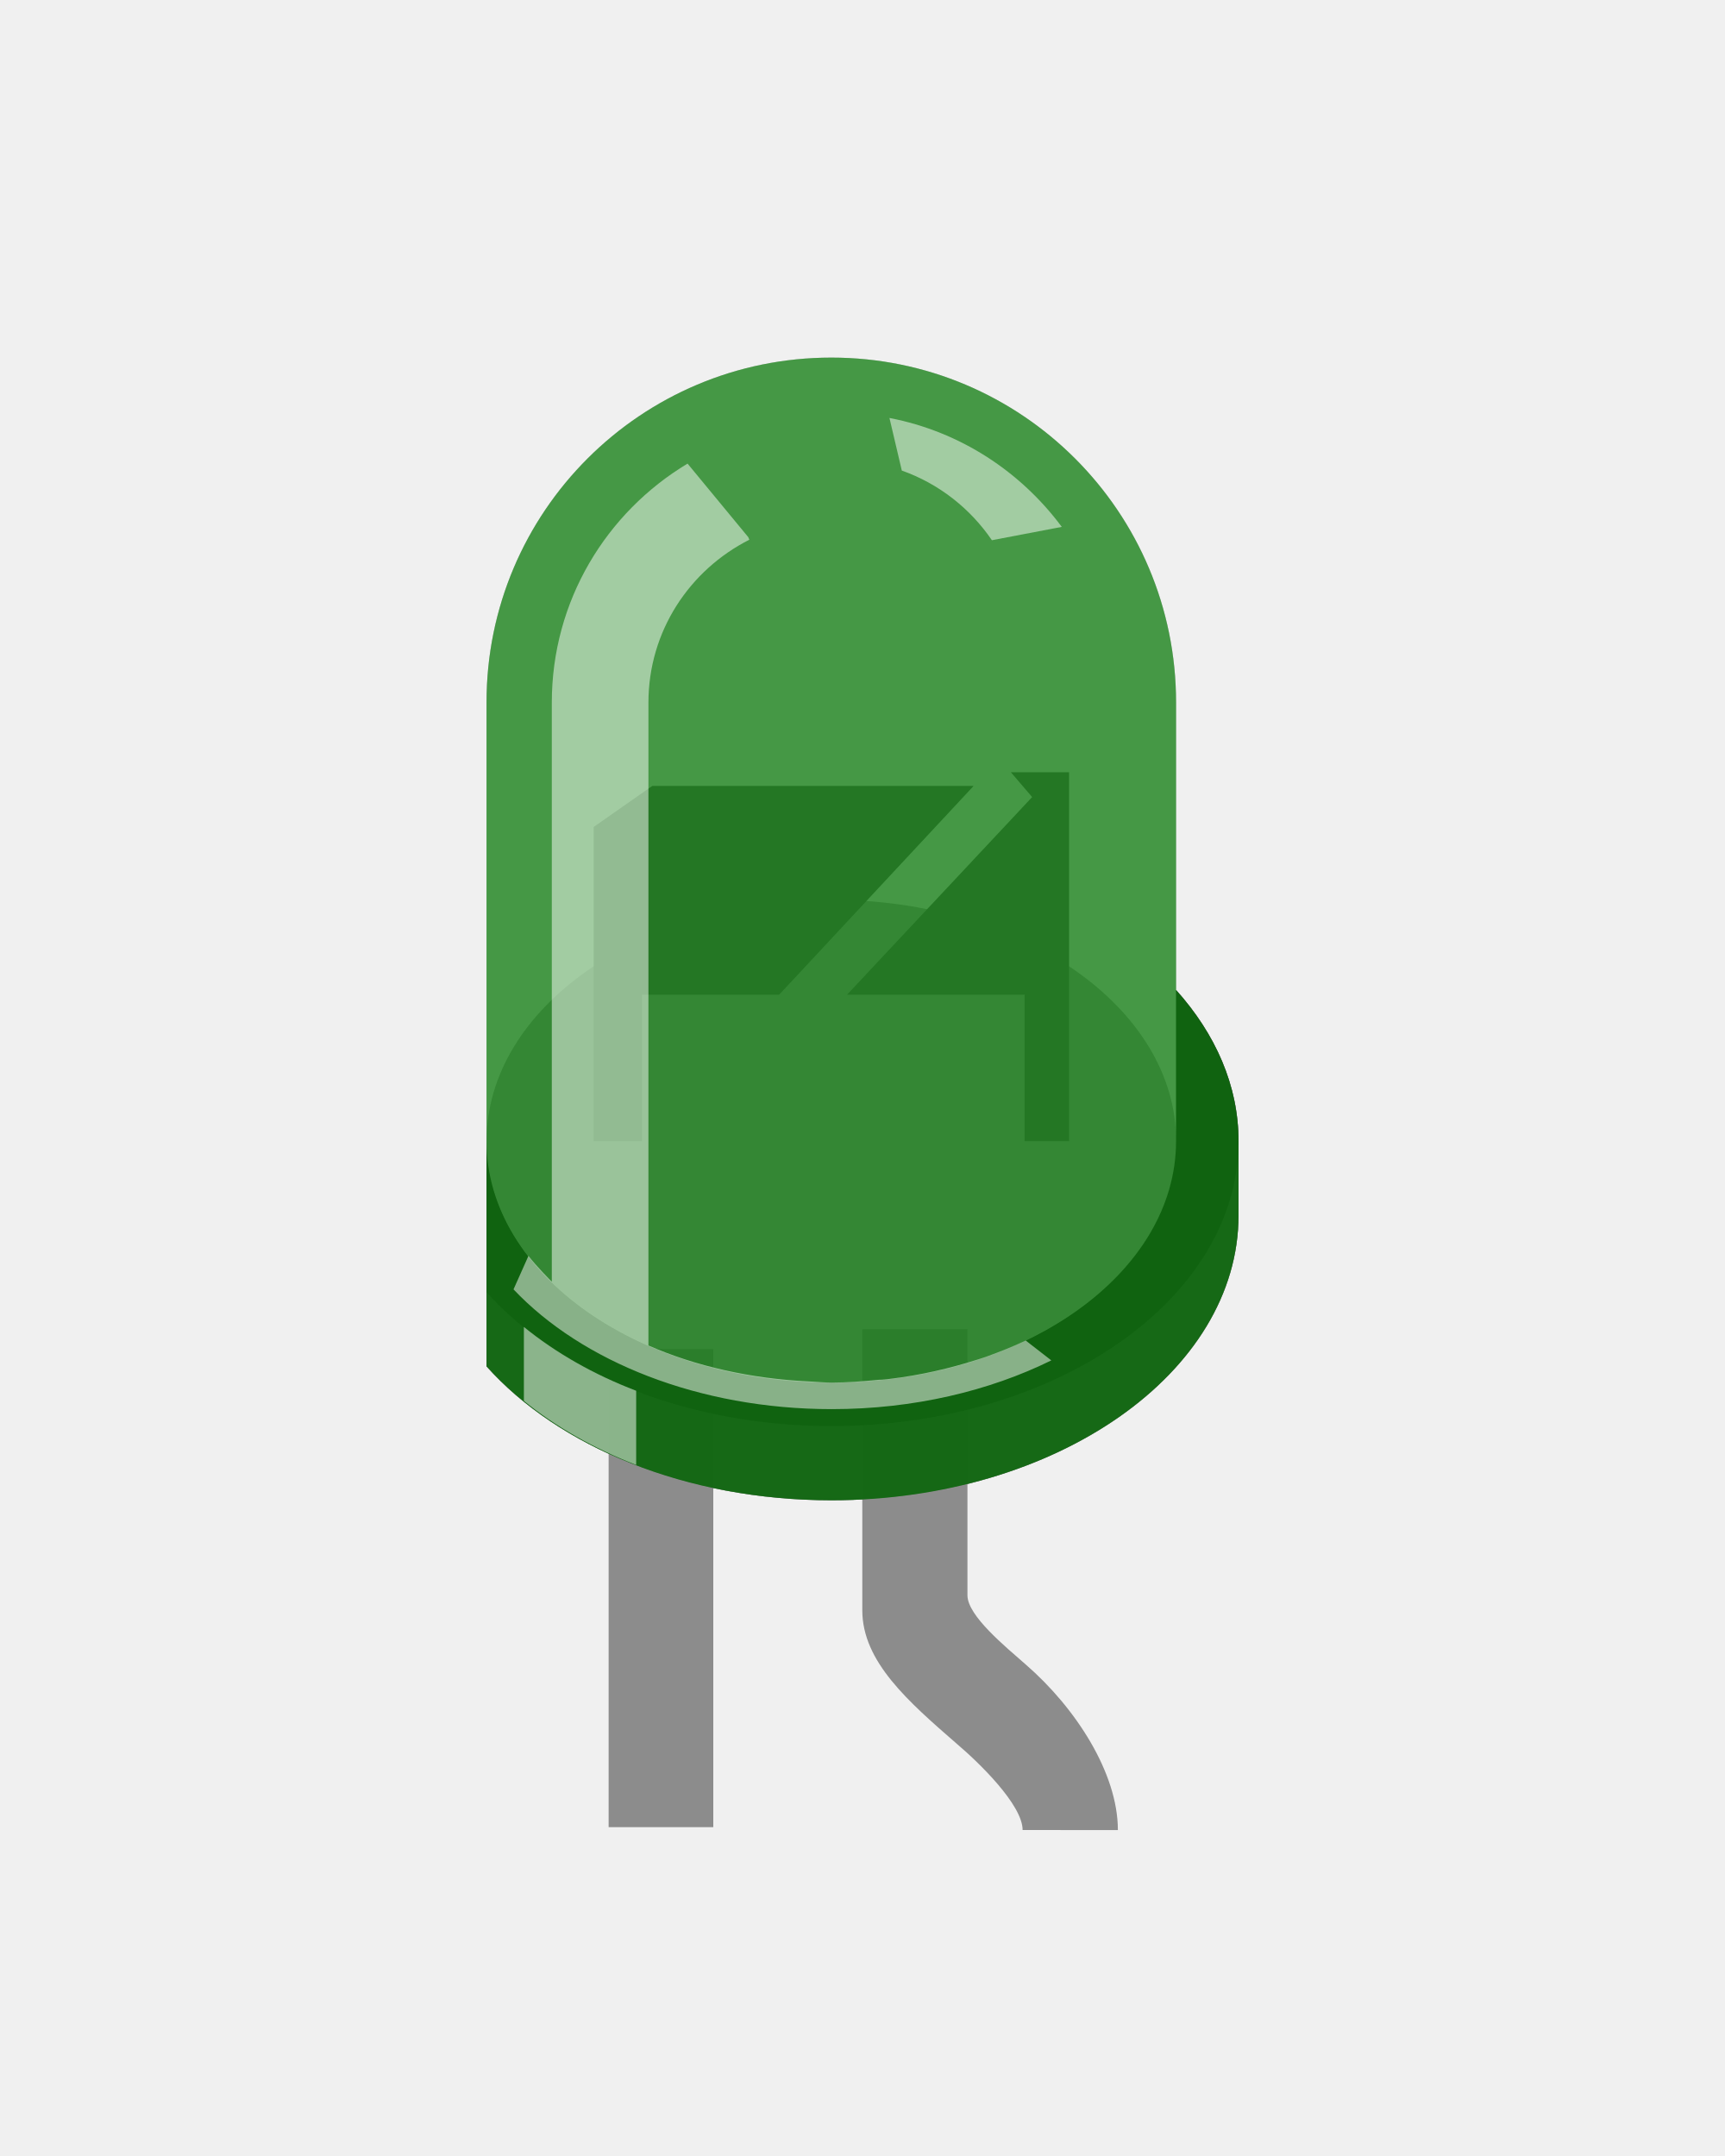
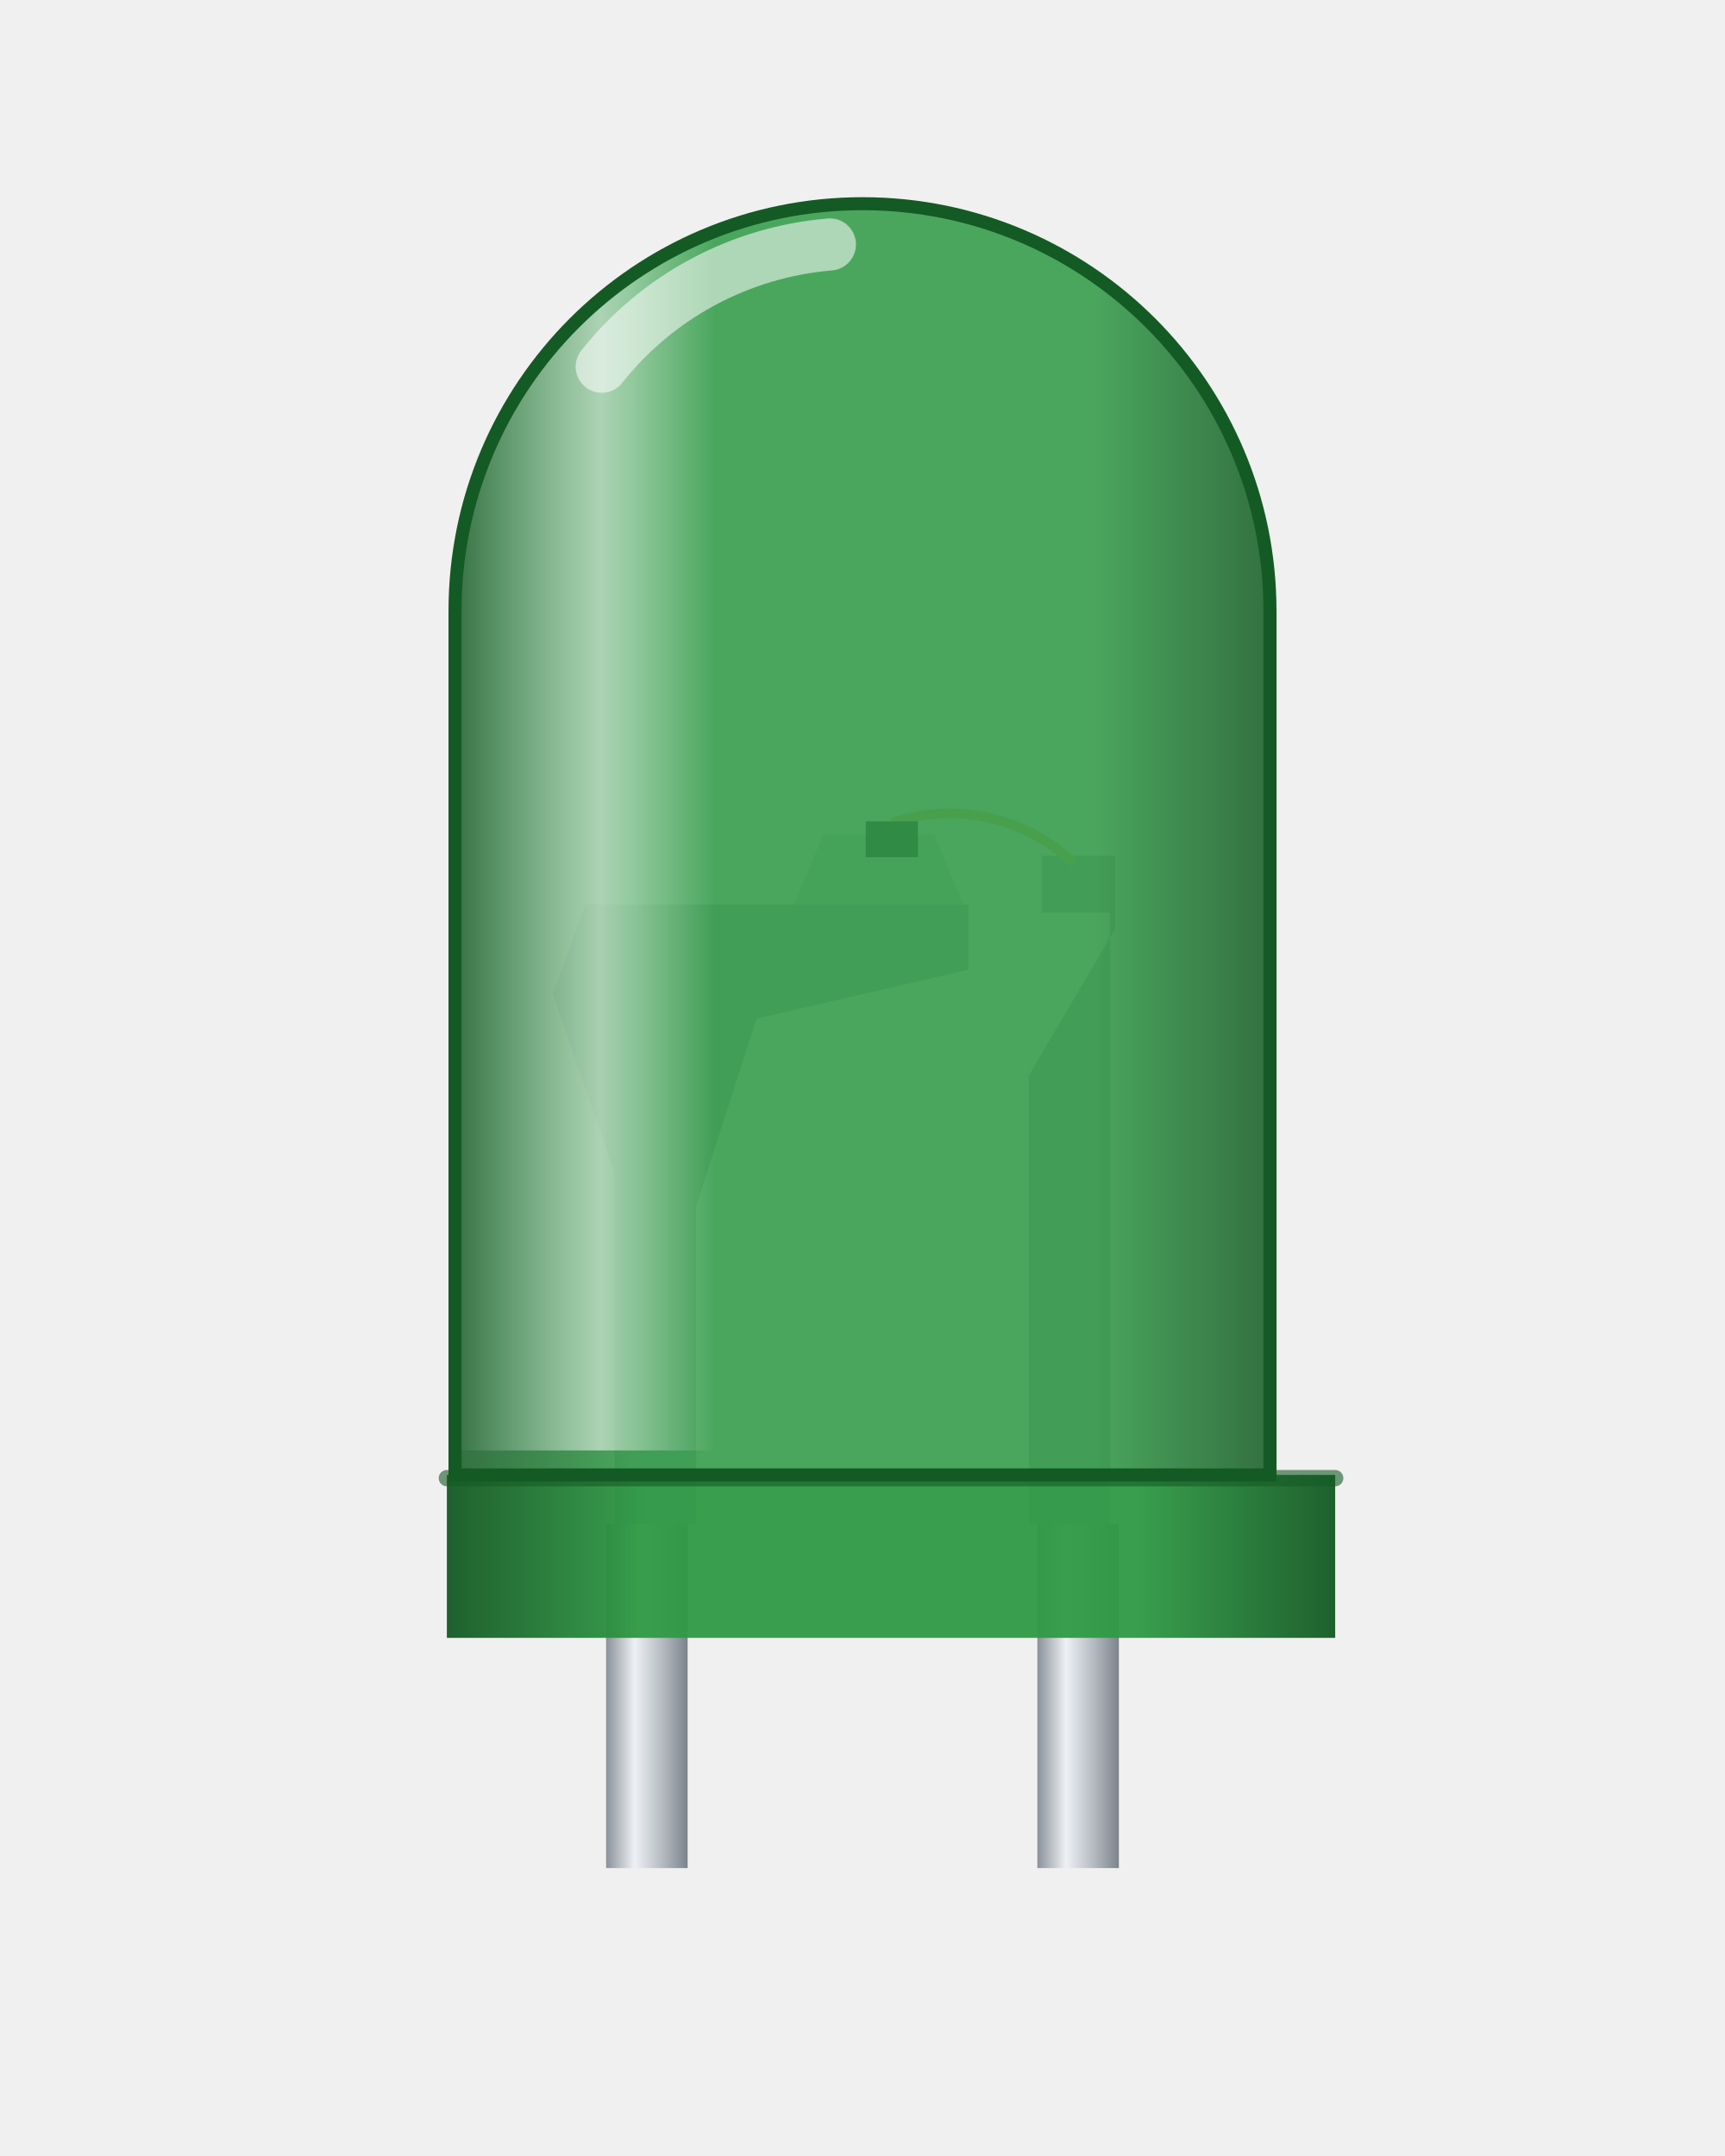
- <svg xmlns="http://www.w3.org/2000/svg" width="40" height="50" version="1.2" viewBox="-10 -5 35.456 39.618" transform="scale(1 1)">
-   <filter id="light1" x="-0.8" y="-0.8" height="2.2" width="2.8">
-     <feGaussianBlur stdDeviation="2" />
-   </filter>
-   <filter id="light2" x="-0.8" y="-0.8" height="2.2" width="2.8">
-     <feGaussianBlur stdDeviation="4" />
-   </filter>
-   <rect x="2.51" y="20.382" width="2.151" height="9.827" fill="#8c8c8c" />
-   <path d="m12.977 30.269c0-1.174-0.868-2.513-1.892-3.402-0.416-0.367-1.2-1.002-1.2-1.425v-5.471h-2.161v5.78c0 1.058 0.948 1.879 1.946 2.748 0.444 0.376 1.349 1.25 1.349 1.769" fill="#8c8c8c" />
-   <path d="m14.173 13.001v-5.913c0-3.913-3.168-7.088-7.085-7.088-3.913 0-7.088 3.169-7.088 7.088v13.649c1.474 1.651 4.097 2.753 7.088 2.753 4.62 0 8.369-2.618 8.369-5.859v-1.524c-7.4e-4 -1.143-0.474-2.204-1.283-3.106z" opacity=".3" />
-   <path d="m14.173 13.001v-5.913c0-3.913-3.168-7.088-7.085-7.088-3.913 0-7.088 3.169-7.088 7.088v13.649c1.474 1.651 4.097 2.753 7.088 2.753 4.62 0 8.369-2.618 8.369-5.859v-1.524c-7.4e-4 -1.143-0.474-2.204-1.283-3.106z" fill="#e6e6e6" opacity=".5" />
-   <path d="m14.173 13.001v3.105c0 2.739-3.166 4.965-7.085 4.965-3.913 2e-5 -7.088-2.219-7.088-4.965v4.63c1.474 1.652 4.097 2.753 7.088 2.753 4.62 0 8.369-2.618 8.369-5.859l-4e-5 -1.524c-7e-4 -1.142-0.474-2.203-1.283-3.105z" fill="#d1d1d1" opacity=".9" />
-   <g>
-     <path d="m14.173 13.001v3.105c0 2.739-3.166 4.965-7.085 4.965-3.913 2e-5 -7.088-2.219-7.088-4.965v4.63c1.474 1.652 4.097 2.753 7.088 2.753 4.62 0 8.369-2.618 8.369-5.859l-4e-5 -1.524c-7e-4 -1.142-0.474-2.203-1.283-3.105z" opacity=".7" />
-     <path d="m14.173 13.001v3.105c0 2.739-3.166 4.965-7.085 4.965-3.913 2e-5 -7.088-2.219-7.088-4.965v3.105c1.474 1.65 4.097 2.753 7.088 2.753 4.62 0 8.369-2.618 8.369-5.859-7.4e-4 -1.141-0.474-2.203-1.283-3.105z" opacity=".25" />
-     <ellipse cx="7.088" cy="16.106" rx="7.087" ry="4.961" opacity=".25" />
-   </g>
-   <polygon points="2.203 16.107 3.196 16.107 3.196 13.095 6.016 13.095 10.012 8.805 3.407 8.805 2.203 9.648" fill="#666666" />
-   <polygon points="11.215 9.034 7.412 13.095 11.06 13.095 11.06 16.107 11.974 16.107 11.974 8.524 10.778 8.524" fill="#666666" />
-   <path d="m14.173 13.001v-5.913c0-3.913-3.168-7.088-7.085-7.088-3.913 0-7.088 3.169-7.088 7.088v13.649c1.474 1.651 4.097 2.753 7.088 2.753 4.62 0 8.369-2.618 8.369-5.859v-1.524c-7.4e-4 -1.143-0.474-2.204-1.283-3.106z" opacity=".65" fill="green" />
-   <g fill="#ffffff">
-     <path d="m10.388 3.754 1.436-0.274c-0.842-1.132-2.082-1.958-3.542-2.239l0.254 1.081c0.764 0.271 1.407 0.78 1.851 1.431z" opacity=".5" />
-     <path d="m0.768 19.926v1.52c0.649 0.529 1.433 0.976 2.308 1.317v-1.525c-0.878-0.336-1.657-0.782-2.308-1.312z" opacity=".5" />
-     <path d="m11.073 20.21c-0.256 0.122-0.53 0.23-0.806 0.33-0.058 0.019-0.117 0.04-0.178 0.058-0.564 0.179-1.161 0.319-1.795 0.395-0.075 0.009-0.151 0.019-0.225 0.019-0.32 0.03-0.644 0.058-0.971 0.058-0.148 0-0.307-0.015-0.472-0.024-1.2-0.057-2.331-0.315-3.298-0.739l-2e-5 -8.389v-4.825c0-1.471 0.848-2.729 2.074-3.349l-0.022-0.053-1.248-1.512c-1.67 1.003-2.79 2.822-2.79 4.912v11.905c-0.05-0.05-0.308-0.309-0.48-0.53l-0.307 0.688c1.401 1.482 3.809 2.462 6.543 2.462 1.68 0 3.237-0.374 4.511-1.002l-0.527-0.409-0.01 0.007z" opacity=".5" />
-   </g>
-   <g class="light" style="display: none">
-     <ellipse cx="8" cy="10" rx="10" ry="10" filter="url(#light2)" fill="#80ff80" style="opacity: 1" />
-     <ellipse cx="8" cy="10" rx="2" ry="2" fill="white" filter="url(#light1)" />
-     <ellipse cx="8" cy="10" rx="3" ry="3" fill="white" filter="url(#light1)" style="opacity: 1" />
-   </g>
+ <svg xmlns="http://www.w3.org/2000/svg" version="1.1" width="40px" height="50px" viewBox="0 0 40 50">
+   <defs>
+     <linearGradient id="luz" x1="0" y1="0" x2="0" y2="1">
+       <stop offset="0" stop-color="#ffffff" stop-opacity="0.16" />
+       <stop offset="0.45" stop-color="#ffffff" stop-opacity="0" />
+       <stop offset="1" stop-color="#000000" stop-opacity="0.22" />
+     </linearGradient>
+     <linearGradient id="metal" x1="0" y1="0" x2="0" y2="1">
+       <stop offset="0" stop-color="#f4f6f8" />
+       <stop offset="0.5" stop-color="#b9bfc6" />
+       <stop offset="1" stop-color="#868d95" />
+     </linearGradient>
+     <linearGradient id="metal-h" x1="0" y1="0" x2="1" y2="0">
+       <stop offset="0" stop-color="#8a9199" />
+       <stop offset="0.35" stop-color="#eef1f4" />
+       <stop offset="0.7" stop-color="#b3b9c0" />
+       <stop offset="1" stop-color="#7c838b" />
+     </linearGradient>
+     <radialGradient id="lata" cx="0.4" cy="0.38" r="0.66">
+       <stop offset="0" stop-color="#f6f8fa" />
+       <stop offset="0.6" stop-color="#c3c9cf" />
+       <stop offset="1" stop-color="#8c939b" />
+     </radialGradient>
+     <linearGradient id="plastico" x1="0" y1="0" x2="0" y2="1">
+       <stop offset="0" stop-color="#3a3c40" />
+       <stop offset="1" stop-color="#16171a" />
+     </linearGradient>
+     <linearGradient id="ouro" x1="0" y1="0" x2="0" y2="1">
+       <stop offset="0" stop-color="#f4dc8c" />
+       <stop offset="1" stop-color="#b88a2c" />
+     </linearGradient>
+     <linearGradient id="epoxi" x1="0" y1="0" x2="1" y2="0">
+       <stop offset="0" stop-color="#145a24" />
+       <stop offset="0.22" stop-color="#2f9a45" />
+       <stop offset="0.5" stop-color="#2f9a45" />
+       <stop offset="0.78" stop-color="#2f9a45" />
+       <stop offset="1" stop-color="#145a24" />
+     </linearGradient>
+     <linearGradient id="reflexo" x1="0" y1="0" x2="1" y2="0">
+       <stop offset="0" stop-color="#ffffff" stop-opacity="0" />
+       <stop offset="0.18" stop-color="#ffffff" stop-opacity="0.55" />
+       <stop offset="0.32" stop-color="#ffffff" stop-opacity="0" />
+       <stop offset="1" stop-color="#ffffff" stop-opacity="0" />
+     </linearGradient>
+   </defs>
+   <rect x="14.055" y="35.339" width="1.89" height="7.984" fill="url(#metal-h)" />
+   <rect x="24.055" y="35.339" width="1.89" height="7.984" fill="url(#metal-h)" />
+   <path d="M14.255 35.339 L14.255 27.213 L12.819 23.055 L13.575 20.976 L22.457 20.976 L22.457 22.488 L17.543 23.622 L16.145 27.969 L16.145 35.339 Z" fill="#9da3aa" fill-opacity="0.75" />
+   <path d="M18.413 20.976 L22.343 20.976 L21.663 19.351 L19.093 19.351 Z" fill="#c7ccd2" fill-opacity="0.8" />
+   <path d="M23.855 35.339 L23.855 24.945 L25.858 21.543 L25.858 19.843 L24.157 19.843 L24.157 21.165 L25.745 21.165 L25.745 35.339 Z" fill="#9da3aa" fill-opacity="0.7" />
+   <path d="M20.68 19.087 A4.157 4.157 0 0 1 24.913 20.031" fill="none" stroke="#e3c46a" stroke-width="0.227" stroke-opacity="0.9" />
+   <rect x="20.076" y="19.049" width="1.209" height="0.831" fill="#3a3c40" />
+   <path d="M10.551 34.205 L10.551 14.173 A9.449 9.449 0 0 1 29.449 14.173 L29.449 34.205 Z" fill="url(#epoxi)" fill-opacity="0.86" />
+   <path d="M10.362 34.205 L30.961 34.205 L30.961 37.984 L10.362 37.984 Z" fill="url(#epoxi)" fill-opacity="0.95" />
+   <path d="M10.362 34.28 L30.961 34.28" fill="none" stroke="#145a24" stroke-width="0.378" stroke-linecap="round" stroke-opacity="0.6" />
+   <path d="M10.551 33.638 L10.551 14.173 A9.449 9.449 0 0 1 29.449 14.173 L29.449 33.638 Z" fill="url(#reflexo)" />
+   <path d="M13.953 8.504 A7.559 7.559 0 0 1 19.244 5.669" fill="none" stroke="#ffffff" stroke-width="1.209" stroke-linecap="round" stroke-opacity="0.55" />
+   <path d="M10.551 34.205 L10.551 14.173 A9.449 9.449 0 0 1 29.449 14.173 L29.449 34.205 Z" fill="none" stroke="#145a24" stroke-width="0.302" />
</svg>
